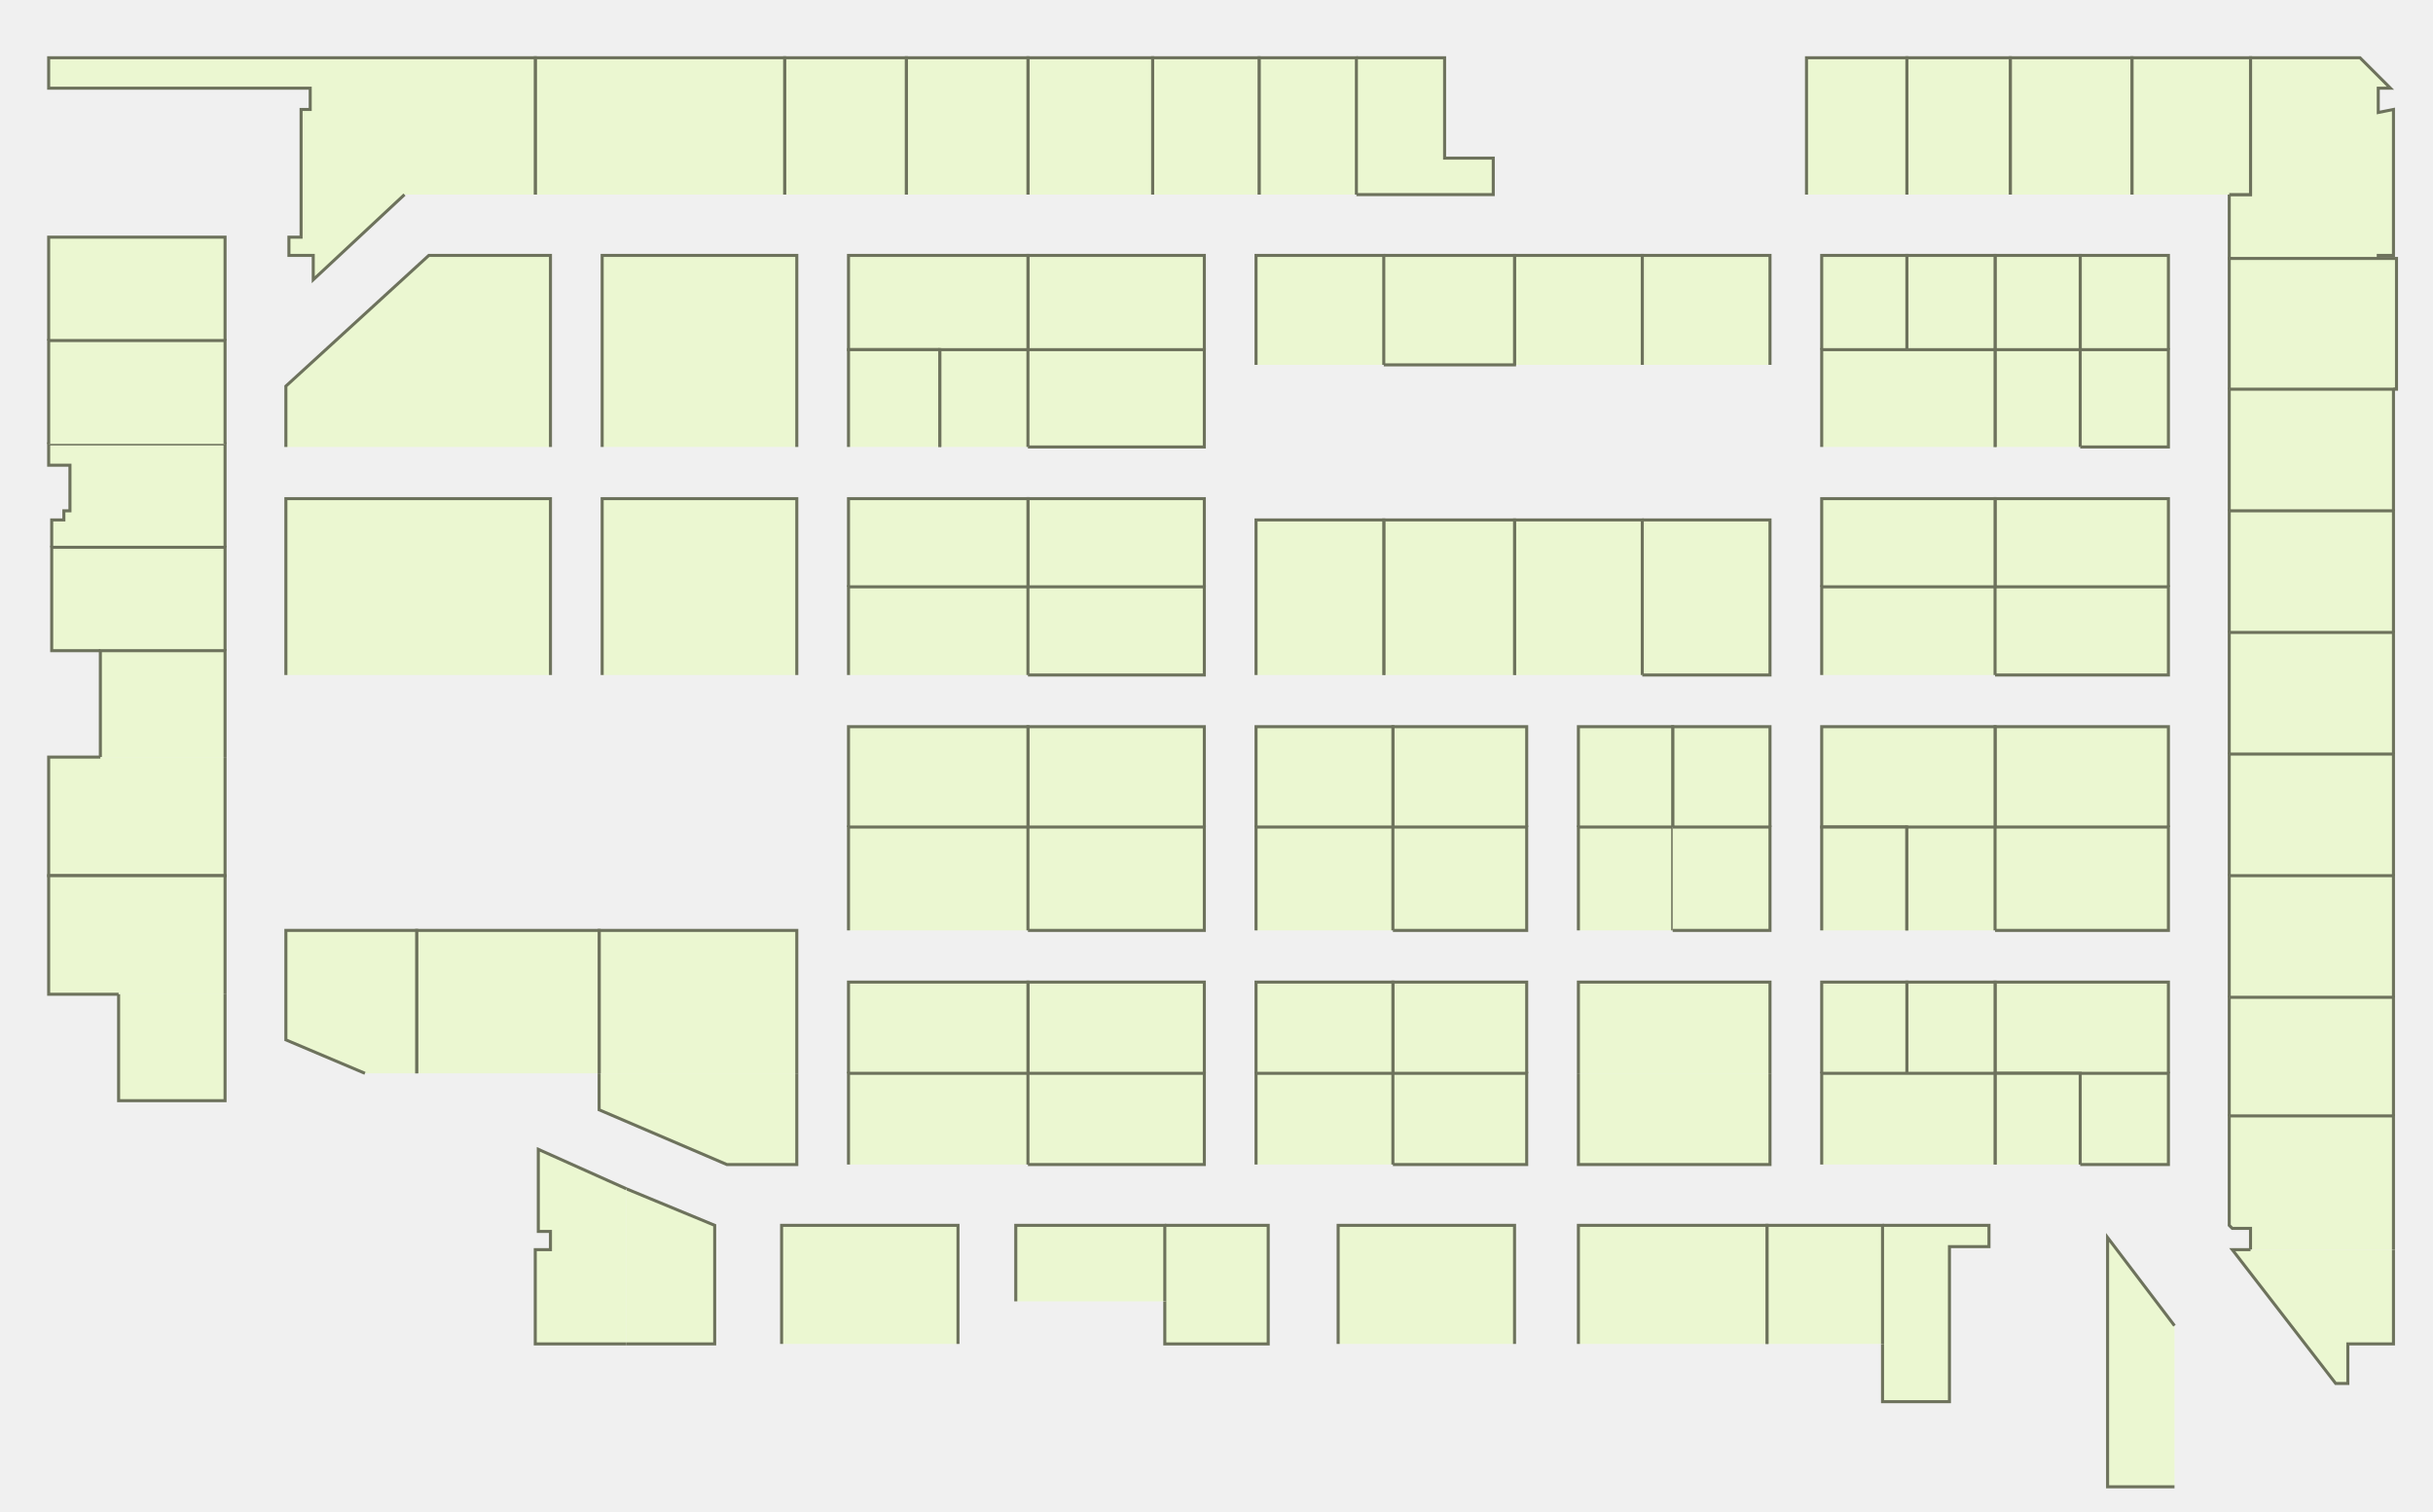
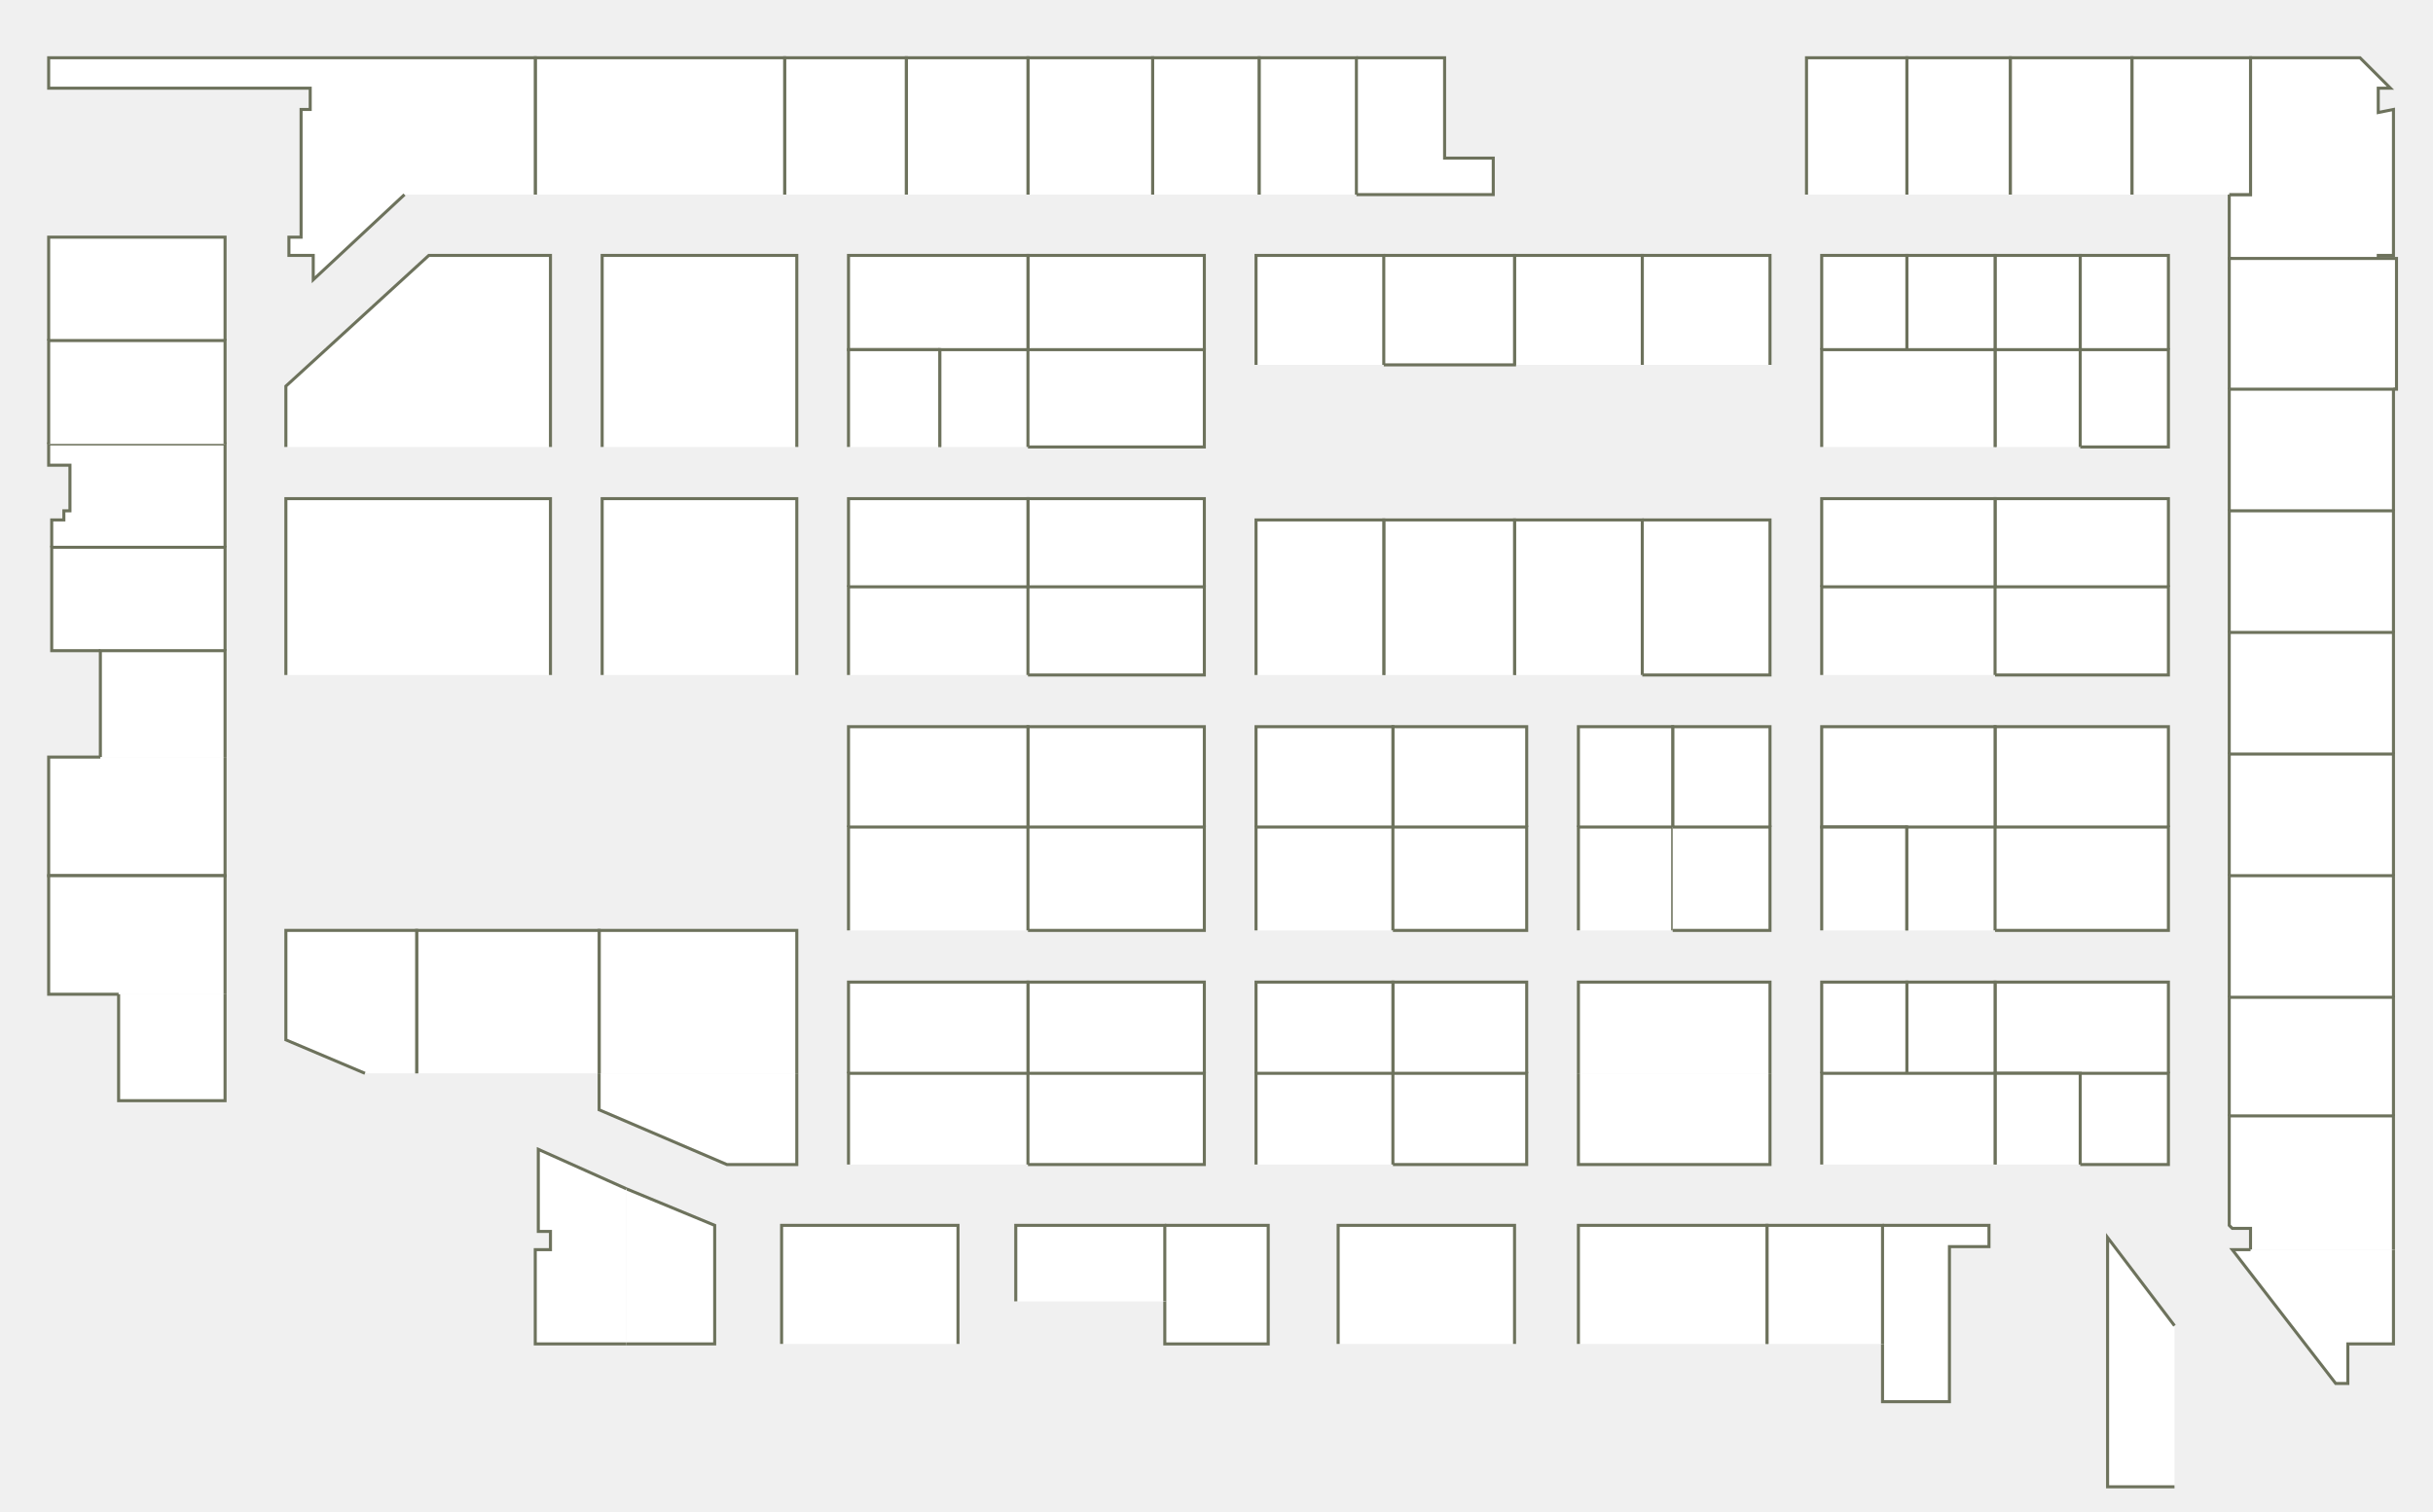
<svg xmlns="http://www.w3.org/2000/svg" baseProfile="full" height="497" version="1.1" width="800">
  <defs />
  <g id="3A01" stroke="red">
-     <polyline fill="#ebf7d1" points="734,85 733,85 733,64 740,64 740,19 776,19 786,29 782,29 782,37 787,36 787,84 782,84 782,85" stroke="#6d725c" />
+     <polyline fill="#FFFFFF" points="734,85 733,85 733,64 740,64 740,19 776,19 786,29 782,29 782,37 787,36 787,84 782,84 782,85" stroke="#6d725c" />
  </g>
  <g id="3A03" stroke="red">
-     <polyline fill="#ebf7d1" points="701,64 701,19 740,19 740,64 733,64" stroke="#6d725c" />
+     <polyline fill="#FFFFFF" points="701,64 701,19 740,19 740,64 733,64" stroke="#6d725c" />
  </g>
  <g id="3A04" stroke="red">
-     <polyline fill="#ebf7d1" points="733,128 733,85 734,85 782,85 788,85 788,128 787,128" stroke="#6d725c" />
+     <polyline fill="#FFFFFF" points="733,128 733,85 734,85 782,85 788,85 788,128 787,128" stroke="#6d725c" />
  </g>
  <g id="3A05" stroke="red">
-     <polyline fill="#ebf7d1" points="661,64 661,19 701,19 701,64" stroke="#6d725c" />
+     <polyline fill="#FFFFFF" points="661,64 661,19 701,19 701,64" stroke="#6d725c" />
  </g>
  <g id="3A06A" stroke="red">
-     <polyline fill="#ebf7d1" points="684,115 684,84 713,84 713,115" stroke="#6d725c" />
+     <polyline fill="#FFFFFF" points="684,115 684,84 713,84 713,115" stroke="#6d725c" />
  </g>
  <g id="3A06B" stroke="red">
-     <polyline fill="#ebf7d1" points="656,115 656,84 684,84 684,115" stroke="#6d725c" />
+     <polyline fill="#FFFFFF" points="656,115 656,84 684,84 684,115" stroke="#6d725c" />
  </g>
  <g id="3A07" stroke="red">
-     <polyline fill="#ebf7d1" points="627,64 627,19 661,19 661,64" stroke="#6d725c" />
+     <polyline fill="#FFFFFF" points="627,64 627,19 661,19 661,64" stroke="#6d725c" />
  </g>
  <g id="3A08A" stroke="red">
-     <polyline fill="#ebf7d1" points="627,115 627,84 656,84 656,115" stroke="#6d725c" />
+     <polyline fill="#FFFFFF" points="627,115 627,84 656,84 656,115" stroke="#6d725c" />
  </g>
  <g id="3A08B" stroke="red">
-     <polyline fill="#ebf7d1" points="599,115 599,84 627,84 627,115" stroke="#6d725c" />
+     <polyline fill="#FFFFFF" points="599,115 599,84 627,84 627,115" stroke="#6d725c" />
  </g>
  <g id="3A09" stroke="red">
-     <polyline fill="#ebf7d1" points="594,64 594,19 627,19 627,64" stroke="#6d725c" />
+     <polyline fill="#FFFFFF" points="594,64 594,19 627,19 627,64" stroke="#6d725c" />
  </g>
  <g id="3A10" stroke="red">
-     <polyline fill="#ebf7d1" points="540,120 540,84 582,84 582,120" stroke="#6d725c" />
+     <polyline fill="#FFFFFF" points="540,120 540,84 582,84 582,120" stroke="#6d725c" />
  </g>
  <g id="3A11" stroke="red">
-     <polyline fill="#ebf7d1" points="446,19 475,19 475,52 491,52 491,64 446,64" stroke="#6d725c" />
+     <polyline fill="#FFFFFF" points="446,19 475,19 475,52 491,52 491,64 446,64" stroke="#6d725c" />
  </g>
  <g id="3A12" stroke="red">
-     <polyline fill="#ebf7d1" points="498,120 498,84 540,84 540,120" stroke="#6d725c" />
+     <polyline fill="#FFFFFF" points="498,120 498,84 540,84 540,120" stroke="#6d725c" />
  </g>
  <g id="3A13" stroke="red">
-     <polyline fill="#ebf7d1" points="414,64 414,19 446,19 446,64" stroke="#6d725c" />
+     <polyline fill="#FFFFFF" points="414,64 414,19 446,19 446,64" stroke="#6d725c" />
  </g>
  <g id="3A14" stroke="red">
-     <polyline fill="#ebf7d1" points="455,84 455,84 498,84 498,120 455,120" stroke="#6d725c" />
+     <polyline fill="#FFFFFF" points="455,84 455,84 498,84 498,120 455,120" stroke="#6d725c" />
  </g>
  <g id="3A15" stroke="red">
-     <polyline fill="#ebf7d1" points="379,64 379,19 414,19 414,64" stroke="#6d725c" />
+     <polyline fill="#FFFFFF" points="379,64 379,19 414,19 414,64" stroke="#6d725c" />
  </g>
  <g id="3A16" stroke="red">
-     <polyline fill="#ebf7d1" points="413,120 413,84 455,84 455,120" stroke="#6d725c" />
+     <polyline fill="#FFFFFF" points="413,120 413,84 455,84 455,120" stroke="#6d725c" />
  </g>
  <g id="3A17" stroke="red">
-     <polyline fill="#ebf7d1" points="338,64 338,19 379,19 379,64" stroke="#6d725c" />
+     <polyline fill="#FFFFFF" points="338,64 338,19 379,19 379,64" stroke="#6d725c" />
  </g>
  <g id="3A18" stroke="red">
-     <polyline fill="#ebf7d1" points="338,115 338,84 396,84 396,115" stroke="#6d725c" />
+     <polyline fill="#FFFFFF" points="338,115 338,84 396,84 396,115" stroke="#6d725c" />
  </g>
  <g id="3A19" stroke="red">
-     <polyline fill="#ebf7d1" points="298,64 298,19 338,19 338,64" stroke="#6d725c" />
+     <polyline fill="#FFFFFF" points="298,64 298,19 338,19 338,64" stroke="#6d725c" />
  </g>
  <g id="3A20" stroke="red">
-     <polyline fill="#ebf7d1" points="309,115 279,115 279,84 338,84 338,115" stroke="#6d725c" />
+     <polyline fill="#FFFFFF" points="309,115 279,115 279,84 338,84 338,115" stroke="#6d725c" />
  </g>
  <g id="3A21" stroke="red">
-     <polyline fill="#ebf7d1" points="198,222 198,164 262,164 262,222" stroke="#6d725c" />
+     <polyline fill="#FFFFFF" points="198,222 198,164 262,164 262,222" stroke="#6d725c" />
  </g>
  <g id="3A22" stroke="red">
-     <polyline fill="#ebf7d1" points="198,147 198,84 262,84 262,147" stroke="#6d725c" />
+     <polyline fill="#FFFFFF" points="198,147 198,84 262,84 262,147" stroke="#6d725c" />
  </g>
  <g id="3A23" stroke="red">
-     <polyline fill="#ebf7d1" points="258,64 258,19 298,19 298,64" stroke="#6d725c" />
+     <polyline fill="#FFFFFF" points="258,64 258,19 298,19 298,64" stroke="#6d725c" />
  </g>
  <g id="3A25" stroke="red">
-     <polyline fill="#ebf7d1" points="176,64 176,19 258,19 258,64" stroke="#6d725c" />
+     <polyline fill="#FFFFFF" points="176,64 176,19 258,19 258,64" stroke="#6d725c" />
  </g>
  <g id="3A26" stroke="red">
-     <polyline fill="#ebf7d1" points="94,147 94,127 141,84 181,84 181,147" stroke="#6d725c" />
+     <polyline fill="#FFFFFF" points="94,147 94,127 141,84 181,84 181,147" stroke="#6d725c" />
  </g>
  <g id="3A27" stroke="red">
-     <polyline fill="#ebf7d1" points="133,64 103,92 103,84 95,84 95,78 99,78 99,36 102,36 102,29 16,29 16,19 176,19 176,64" stroke="#6d725c" />
+     <polyline fill="#FFFFFF" points="133,64 103,92 103,84 95,84 95,78 99,78 99,36 102,36 102,29 16,29 16,19 176,19 176,64" stroke="#6d725c" />
  </g>
  <g id="3A28" stroke="red">
-     <polyline fill="#ebf7d1" points="16,112 16,78 74,78 74,112" stroke="#6d725c" />
+     <polyline fill="#FFFFFF" points="16,112 16,78 74,78 74,112" stroke="#6d725c" />
  </g>
  <g id="3B01" stroke="red">
-     <polyline fill="#ebf7d1" points="733,168 733,168 733,128 787,128 787,168" stroke="#6d725c" />
+     <polyline fill="#FFFFFF" points="733,168 733,168 733,128 787,128 787,168" stroke="#6d725c" />
  </g>
  <g id="3B02" stroke="red">
-     <polyline fill="#ebf7d1" points="733,208 733,168 787,168 787,208" stroke="#6d725c" />
+     <polyline fill="#FFFFFF" points="733,208 733,168 787,168 787,208" stroke="#6d725c" />
  </g>
  <g id="3B03A" stroke="red">
-     <polyline fill="#ebf7d1" points="684,115 713,115 713,147 684,147" stroke="#6d725c" />
+     <polyline fill="#FFFFFF" points="684,115 713,115 713,147 684,147" stroke="#6d725c" />
  </g>
  <g id="3B03B" stroke="red">
-     <polyline fill="#ebf7d1" points="656,147 656,115 684,115 684,147" stroke="#6d725c" />
+     <polyline fill="#FFFFFF" points="656,147 656,115 684,115 684,147" stroke="#6d725c" />
  </g>
  <g id="3B04" stroke="red">
-     <polyline fill="#ebf7d1" points="656,193 656,164 713,164 713,193" stroke="#6d725c" />
+     <polyline fill="#FFFFFF" points="656,193 656,164 713,164 713,193" stroke="#6d725c" />
  </g>
  <g id="3B05" stroke="red">
-     <polyline fill="#ebf7d1" points="599,147 599,115 627,115 656,115 656,147" stroke="#6d725c" />
+     <polyline fill="#FFFFFF" points="599,147 599,115 627,115 656,115 656,147" stroke="#6d725c" />
  </g>
  <g id="3B06" stroke="red">
-     <polyline fill="#ebf7d1" points="599,193 599,164 656,164 656,193" stroke="#6d725c" />
+     <polyline fill="#FFFFFF" points="599,193 599,164 656,164 656,193" stroke="#6d725c" />
  </g>
  <g id="3B07" stroke="red">
-     <polyline fill="#ebf7d1" points="338,115 396,115 396,147 338,147" stroke="#6d725c" />
+     <polyline fill="#FFFFFF" points="338,115 396,115 396,147 338,147" stroke="#6d725c" />
  </g>
  <g id="3B08" stroke="red">
-     <polyline fill="#ebf7d1" points="338,193 338,164 396,164 396,193" stroke="#6d725c" />
+     <polyline fill="#FFFFFF" points="338,193 338,164 396,164 396,193" stroke="#6d725c" />
  </g>
  <g id="3B09A" stroke="red">
-     <polyline fill="#ebf7d1" points="309,147 309,115 338,115 338,147" stroke="#6d725c" />
+     <polyline fill="#FFFFFF" points="309,147 309,115 338,115 338,147" stroke="#6d725c" />
  </g>
  <g id="3B09B" stroke="red">
-     <polyline fill="#ebf7d1" points="279,147 279,115 309,115 309,147" stroke="#6d725c" />
+     <polyline fill="#FFFFFF" points="279,147 279,115 309,115 309,147" stroke="#6d725c" />
  </g>
  <g id="3B10" stroke="red">
-     <polyline fill="#ebf7d1" points="279,193 279,164 338,164 338,193" stroke="#6d725c" />
+     <polyline fill="#FFFFFF" points="279,193 279,164 338,164 338,193" stroke="#6d725c" />
  </g>
  <g id="3B16" stroke="red">
-     <polyline fill="#ebf7d1" points="17,180 17,171 21,171 21,168 23,168 23,153 16,153 16,146 74,146 74,180" stroke="#6d725c" />
+     <polyline fill="#FFFFFF" points="17,180 17,171 21,171 21,168 23,168 23,153 16,153 16,146 74,146 74,180" stroke="#6d725c" />
  </g>
  <g id="3B19" stroke="red">
-     <polyline fill="#ebf7d1" points="16,146 16,112 74,112 74,146" stroke="#6d725c" />
+     <polyline fill="#FFFFFF" points="16,146 16,112 74,112 74,146" stroke="#6d725c" />
  </g>
  <g id="3C01" stroke="red">
-     <polyline fill="#ebf7d1" points="733,248 733,208 787,208 787,248" stroke="#6d725c" />
+     <polyline fill="#FFFFFF" points="733,248 733,208 787,208 787,248" stroke="#6d725c" />
  </g>
  <g id="3C02" stroke="red">
-     <polyline fill="#ebf7d1" points="733,288 733,248 733,248 787,248 787,288" stroke="#6d725c" />
+     <polyline fill="#FFFFFF" points="733,288 733,248 733,248 787,248 787,288" stroke="#6d725c" />
  </g>
  <g id="3C03" stroke="red">
-     <polyline fill="#ebf7d1" points="656,193 713,193 713,222 656,222" stroke="#6d725c" />
+     <polyline fill="#FFFFFF" points="656,193 713,193 713,222 656,222" stroke="#6d725c" />
  </g>
  <g id="3C04" stroke="red">
-     <polyline fill="#ebf7d1" points="656,272 656,239 713,239 713,272" stroke="#6d725c" />
+     <polyline fill="#FFFFFF" points="656,272 656,239 713,239 713,272" stroke="#6d725c" />
  </g>
  <g id="3C05" stroke="red">
-     <polyline fill="#ebf7d1" points="599,222 599,193 656,193 656,222" stroke="#6d725c" />
+     <polyline fill="#FFFFFF" points="599,222 599,193 656,193 656,222" stroke="#6d725c" />
  </g>
  <g id="3C06" stroke="red">
-     <polyline fill="#ebf7d1" points="627,272 599,272 599,239 656,239 656,272" stroke="#6d725c" />
+     <polyline fill="#FFFFFF" points="627,272 599,272 599,239 656,239 656,272" stroke="#6d725c" />
  </g>
  <g id="3C07" stroke="red">
-     <polyline fill="#ebf7d1" points="540,171 582,171 582,222 540,222" stroke="#6d725c" />
+     <polyline fill="#FFFFFF" points="540,171 582,171 582,222 540,222" stroke="#6d725c" />
  </g>
  <g id="3C08A" stroke="red">
-     <polyline fill="#ebf7d1" points="550,272 550,239 582,239 582,272" stroke="#6d725c" />
+     <polyline fill="#FFFFFF" points="550,272 550,239 582,239 582,272" stroke="#6d725c" />
  </g>
  <g id="3C08B" stroke="red">
-     <polyline fill="#ebf7d1" points="519,272 519,239 550,239 550,272" stroke="#6d725c" />
+     <polyline fill="#FFFFFF" points="519,272 519,239 550,239 550,272" stroke="#6d725c" />
  </g>
  <g id="3C09" stroke="red">
-     <polyline fill="#ebf7d1" points="498,222 498,171 540,171 540,222" stroke="#6d725c" />
+     <polyline fill="#FFFFFF" points="498,222 498,171 540,171 540,222" stroke="#6d725c" />
  </g>
  <g id="3C10" stroke="red">
-     <polyline fill="#ebf7d1" points="458,272 458,239 502,239 502,272" stroke="#6d725c" />
+     <polyline fill="#FFFFFF" points="458,272 458,239 502,239 502,272" stroke="#6d725c" />
  </g>
  <g id="3C11" stroke="red">
-     <polyline fill="#ebf7d1" points="455,222 455,171 498,171 498,222" stroke="#6d725c" />
+     <polyline fill="#FFFFFF" points="455,222 455,171 498,171 498,222" stroke="#6d725c" />
  </g>
  <g id="3C12" stroke="red">
-     <polyline fill="#ebf7d1" points="413,272 413,239 458,239 458,272" stroke="#6d725c" />
+     <polyline fill="#FFFFFF" points="413,272 413,239 458,239 458,272" stroke="#6d725c" />
  </g>
  <g id="3C13" stroke="red">
-     <polyline fill="#ebf7d1" points="413,222 413,171 455,171 455,222" stroke="#6d725c" />
+     <polyline fill="#FFFFFF" points="413,222 413,171 455,171 455,222" stroke="#6d725c" />
  </g>
  <g id="3C14" stroke="red">
-     <polyline fill="#ebf7d1" points="338,272 338,239 396,239 396,272" stroke="#6d725c" />
+     <polyline fill="#FFFFFF" points="338,272 338,239 396,239 396,272" stroke="#6d725c" />
  </g>
  <g id="3C15" stroke="red">
-     <polyline fill="#ebf7d1" points="338,193 396,193 396,222 338,222" stroke="#6d725c" />
+     <polyline fill="#FFFFFF" points="338,193 396,193 396,222 338,222" stroke="#6d725c" />
  </g>
  <g id="3C16" stroke="red">
-     <polyline fill="#ebf7d1" points="279,272 279,239 338,239 338,272" stroke="#6d725c" />
+     <polyline fill="#FFFFFF" points="279,272 279,239 338,239 338,272" stroke="#6d725c" />
  </g>
  <g id="3C17" stroke="red">
-     <polyline fill="#ebf7d1" points="279,222 279,193 338,193 338,222" stroke="#6d725c" />
+     <polyline fill="#FFFFFF" points="279,222 279,193 338,193 338,222" stroke="#6d725c" />
  </g>
  <g id="3C25" stroke="red">
-     <polyline fill="#ebf7d1" points="94,222 94,164 181,164 181,222" stroke="#6d725c" />
+     <polyline fill="#FFFFFF" points="94,222 94,164 181,164 181,222" stroke="#6d725c" />
  </g>
  <g id="3C27" stroke="red">
-     <polyline fill="#ebf7d1" points="33,214 33,214 17,214 17,180 74,180 74,214" stroke="#6d725c" />
+     <polyline fill="#FFFFFF" points="33,214 33,214 17,214 17,180 74,180 74,214" stroke="#6d725c" />
  </g>
  <g id="3C28" stroke="red">
-     <polyline fill="#ebf7d1" points="33,249 33,214 74,214 74,249" stroke="#6d725c" />
+     <polyline fill="#FFFFFF" points="33,249 33,214 74,214 74,249" stroke="#6d725c" />
  </g>
  <g id="3C30" stroke="red">
-     <polyline fill="#ebf7d1" points="74,249 74,288 16,288 16,249 33,249" stroke="#6d725c" />
+     <polyline fill="#FFFFFF" points="74,249 74,288 16,288 16,249 33,249" stroke="#6d725c" />
  </g>
  <g id="3D01" stroke="red">
-     <polyline fill="#ebf7d1" points="733,328 733,288 787,288 787,328" stroke="#6d725c" />
+     <polyline fill="#FFFFFF" points="733,328 733,288 787,288 787,328" stroke="#6d725c" />
  </g>
  <g id="3D02" stroke="red">
-     <polyline fill="#ebf7d1" points="733,367 733,328 787,328 787,367" stroke="#6d725c" />
+     <polyline fill="#FFFFFF" points="733,367 733,328 787,328 787,367" stroke="#6d725c" />
  </g>
  <g id="3D03" stroke="red">
-     <polyline fill="#ebf7d1" points="656,272 713,272 713,306 656,306" stroke="#6d725c" />
+     <polyline fill="#FFFFFF" points="656,272 713,272 713,306 656,306" stroke="#6d725c" />
  </g>
  <g id="3D04" stroke="red">
-     <polyline fill="#ebf7d1" points="684,353 656,353 656,323 713,323 713,353" stroke="#6d725c" />
+     <polyline fill="#FFFFFF" points="684,353 656,353 656,323 713,323 713,353" stroke="#6d725c" />
  </g>
  <g id="3D05A" stroke="red">
-     <polyline fill="#ebf7d1" points="599,306 599,272 627,272 627,306" stroke="#6d725c" />
+     <polyline fill="#FFFFFF" points="599,306 599,272 627,272 627,306" stroke="#6d725c" />
  </g>
  <g id="3D05B" stroke="red">
-     <polyline fill="#ebf7d1" points="627,306 627,272 656,272 656,306" stroke="#6d725c" />
+     <polyline fill="#FFFFFF" points="627,306 627,272 656,272 656,306" stroke="#6d725c" />
  </g>
  <g id="3D06A" stroke="red">
-     <polyline fill="#ebf7d1" points="627,353 627,323 656,323 656,353" stroke="#6d725c" />
+     <polyline fill="#FFFFFF" points="627,353 627,323 656,323 656,353" stroke="#6d725c" />
  </g>
  <g id="3D06B" stroke="red">
-     <polyline fill="#ebf7d1" points="599,353 599,323 627,323 627,353" stroke="#6d725c" />
+     <polyline fill="#FFFFFF" points="599,353 599,323 627,323 627,353" stroke="#6d725c" />
  </g>
  <g id="3D07A" stroke="red">
-     <polyline fill="#ebf7d1" points="519,306 519,272 550,272 550,306" stroke="#6d725c" />
+     <polyline fill="#FFFFFF" points="519,306 519,272 550,272 550,306" stroke="#6d725c" />
  </g>
  <g id="3D07B" stroke="red">
-     <polyline fill="#ebf7d1" points="550,272 582,272 582,306 550,306" stroke="#6d725c" />
+     <polyline fill="#FFFFFF" points="550,272 582,272 582,306 550,306" stroke="#6d725c" />
  </g>
  <g id="3D08" stroke="red">
-     <polyline fill="#ebf7d1" points="519,353 519,323 582,323 582,353" stroke="#6d725c" />
+     <polyline fill="#FFFFFF" points="519,353 519,323 582,323 582,353" stroke="#6d725c" />
  </g>
  <g id="3D09" stroke="red">
-     <polyline fill="#ebf7d1" points="458,272 502,272 502,306 458,306" stroke="#6d725c" />
+     <polyline fill="#FFFFFF" points="458,272 502,272 502,306 458,306" stroke="#6d725c" />
  </g>
  <g id="3D10" stroke="red">
-     <polyline fill="#ebf7d1" points="458,353 458,323 502,323 502,353" stroke="#6d725c" />
+     <polyline fill="#FFFFFF" points="458,353 458,323 502,323 502,353" stroke="#6d725c" />
  </g>
  <g id="3D11" stroke="red">
-     <polyline fill="#ebf7d1" points="413,306 413,272 458,272 458,306" stroke="#6d725c" />
+     <polyline fill="#FFFFFF" points="413,306 413,272 458,272 458,306" stroke="#6d725c" />
  </g>
  <g id="3D12" stroke="red">
-     <polyline fill="#ebf7d1" points="413,353 413,323 458,323 458,353" stroke="#6d725c" />
+     <polyline fill="#FFFFFF" points="413,353 413,323 458,323 458,353" stroke="#6d725c" />
  </g>
  <g id="3D13" stroke="red">
-     <polyline fill="#ebf7d1" points="338,272 396,272 396,306 338,306" stroke="#6d725c" />
+     <polyline fill="#FFFFFF" points="338,272 396,272 396,306 338,306" stroke="#6d725c" />
  </g>
  <g id="3D14" stroke="red">
-     <polyline fill="#ebf7d1" points="338,353 338,323 396,323 396,353" stroke="#6d725c" />
+     <polyline fill="#FFFFFF" points="338,353 338,323 396,323 396,353" stroke="#6d725c" />
  </g>
  <g id="3D15" stroke="red">
-     <polyline fill="#ebf7d1" points="279,306 279,272 338,272 338,306" stroke="#6d725c" />
+     <polyline fill="#FFFFFF" points="279,306 279,272 338,272 338,306" stroke="#6d725c" />
  </g>
  <g id="3D16" stroke="red">
-     <polyline fill="#ebf7d1" points="279,353 279,323 338,323 338,353" stroke="#6d725c" />
+     <polyline fill="#FFFFFF" points="279,353 279,323 338,323 338,353" stroke="#6d725c" />
  </g>
  <g id="3D18" stroke="red">
-     <polyline fill="#ebf7d1" points="197,353 197,306 262,306 262,353" stroke="#6d725c" />
+     <polyline fill="#FFFFFF" points="197,353 197,306 262,306 262,353" stroke="#6d725c" />
  </g>
  <g id="3D20" stroke="red">
-     <polyline fill="#ebf7d1" points="137,353 137,323 137,306 197,306 197,353" stroke="#6d725c" />
+     <polyline fill="#FFFFFF" points="137,353 137,323 137,306 197,306 197,353" stroke="#6d725c" />
  </g>
  <g id="3D21" stroke="red">
-     <polyline fill="#ebf7d1" points="39,327 16,327 16,288 74,288 74,327" stroke="#6d725c" />
+     <polyline fill="#FFFFFF" points="39,327 16,327 16,288 74,288 74,327" stroke="#6d725c" />
  </g>
  <g id="3D22" stroke="red">
-     <polyline fill="#ebf7d1" points="120,353 94,342 94,306 137,306 137,323 137,353" stroke="#6d725c" />
+     <polyline fill="#FFFFFF" points="120,353 94,342 94,306 137,306 137,323 137,353" stroke="#6d725c" />
  </g>
  <g id="3D24" stroke="red">
-     <polyline fill="#ebf7d1" points="74,327 74,362 39,362 39,327" stroke="#6d725c" />
+     <polyline fill="#FFFFFF" points="74,327 74,362 39,362 39,327" stroke="#6d725c" />
  </g>
  <g id="3E01" stroke="red">
-     <polyline fill="#ebf7d1" points="740,411 740,404 734,404 733,403 733,367 787,367 787,411" stroke="#6d725c" />
+     <polyline fill="#FFFFFF" points="740,411 740,404 734,404 733,403 733,367 787,367 787,411" stroke="#6d725c" />
  </g>
  <g id="3E02" stroke="red">
-     <polyline fill="#ebf7d1" points="787,411 787,442 772,442 772,455 768,455 734,411 740,411" stroke="#6d725c" />
+     <polyline fill="#FFFFFF" points="787,411 787,442 772,442 772,455 768,455 734,411 740,411" stroke="#6d725c" />
  </g>
  <g id="3E03A" stroke="red">
-     <polyline fill="#ebf7d1" points="684,353 713,353 713,383 684,383" stroke="#6d725c" />
+     <polyline fill="#FFFFFF" points="684,353 713,353 713,383 684,383" stroke="#6d725c" />
  </g>
  <g id="3E03B" stroke="red">
-     <polyline fill="#ebf7d1" points="656,383 656,353 684,353 684,383" stroke="#6d725c" />
+     <polyline fill="#FFFFFF" points="656,383 656,353 684,353 684,383" stroke="#6d725c" />
  </g>
  <g id="3E04" stroke="red">
-     <polyline fill="#ebf7d1" points="715,489 693,489 693,407 715,436" stroke="#6d725c" />
+     <polyline fill="#FFFFFF" points="715,489 693,489 693,407 715,436" stroke="#6d725c" />
  </g>
  <g id="3E06" stroke="red">
-     <polyline fill="#ebf7d1" points="619,403 654,403 654,410 641,410 641,461 619,461 619,442" stroke="#6d725c" />
+     <polyline fill="#FFFFFF" points="619,403 654,403 654,410 641,410 641,461 619,461 619,442" stroke="#6d725c" />
  </g>
  <g id="3E07" stroke="red">
-     <polyline fill="#ebf7d1" points="599,383 599,353 627,353 656,353 656,383" stroke="#6d725c" />
+     <polyline fill="#FFFFFF" points="599,383 599,353 627,353 656,353 656,383" stroke="#6d725c" />
  </g>
  <g id="3E08" stroke="red">
-     <polyline fill="#ebf7d1" points="581,442 581,403 619,403 619,442" stroke="#6d725c" />
+     <polyline fill="#FFFFFF" points="581,442 581,403 619,403 619,442" stroke="#6d725c" />
  </g>
  <g id="3E09" stroke="red">
-     <polyline fill="#ebf7d1" points="582,353 582,383 519,383 519,353" stroke="#6d725c" />
+     <polyline fill="#FFFFFF" points="582,353 582,383 519,383 519,353" stroke="#6d725c" />
  </g>
  <g id="3E10" stroke="red">
-     <polyline fill="#ebf7d1" points="519,442 519,403 581,403 581,442" stroke="#6d725c" />
+     <polyline fill="#FFFFFF" points="519,442 519,403 581,403 581,442" stroke="#6d725c" />
  </g>
  <g id="3E11" stroke="red">
-     <polyline fill="#ebf7d1" points="458,353 502,353 502,383 458,383" stroke="#6d725c" />
+     <polyline fill="#FFFFFF" points="458,353 502,353 502,383 458,383" stroke="#6d725c" />
  </g>
  <g id="3E12" stroke="red">
-     <polyline fill="#ebf7d1" points="440,442 440,403 498,403 498,442" stroke="#6d725c" />
+     <polyline fill="#FFFFFF" points="440,442 440,403 498,403 498,442" stroke="#6d725c" />
  </g>
  <g id="3E13" stroke="red">
-     <polyline fill="#ebf7d1" points="413,383 413,353 458,353 458,383" stroke="#6d725c" />
+     <polyline fill="#FFFFFF" points="413,383 413,353 458,353 458,383" stroke="#6d725c" />
  </g>
  <g id="3E14" stroke="red">
-     <polyline fill="#ebf7d1" points="383,403 383,403 417,403 417,442 383,442 383,428" stroke="#6d725c" />
+     <polyline fill="#FFFFFF" points="383,403 383,403 417,403 417,442 383,442 383,428" stroke="#6d725c" />
  </g>
  <g id="3E15" stroke="red">
-     <polyline fill="#ebf7d1" points="338,353 396,353 396,383 338,383" stroke="#6d725c" />
+     <polyline fill="#FFFFFF" points="338,353 396,353 396,383 338,383" stroke="#6d725c" />
  </g>
  <g id="3E16" stroke="red">
-     <polyline fill="#ebf7d1" points="334,428 334,403 383,403 383,428" stroke="#6d725c" />
+     <polyline fill="#FFFFFF" points="334,428 334,403 383,403 383,428" stroke="#6d725c" />
  </g>
  <g id="3E17" stroke="red">
-     <polyline fill="#ebf7d1" points="279,383 279,353 338,353 338,383" stroke="#6d725c" />
+     <polyline fill="#FFFFFF" points="279,383 279,353 338,353 338,383" stroke="#6d725c" />
  </g>
  <g id="3E18" stroke="red">
-     <polyline fill="#ebf7d1" points="257,442 257,403 315,403 315,442" stroke="#6d725c" />
+     <polyline fill="#FFFFFF" points="257,442 257,403 315,403 315,442" stroke="#6d725c" />
  </g>
  <g id="3E19" stroke="red">
-     <polyline fill="#ebf7d1" points="262,353 262,383 239,383 197,365 197,353" stroke="#6d725c" />
+     <polyline fill="#FFFFFF" points="262,353 262,383 239,383 197,365 197,353" stroke="#6d725c" />
  </g>
  <g id="3E20" stroke="red">
-     <polyline fill="#ebf7d1" points="206,391 235,403 235,442 206,442" stroke="#6d725c" />
+     <polyline fill="#FFFFFF" points="206,391 235,403 235,442 206,442" stroke="#6d725c" />
  </g>
  <g id="3E22" stroke="red">
-     <polyline fill="#ebf7d1" points="206,442 176,442 176,411 181,411 181,405 177,405 177,378 206,391" stroke="#6d725c" />
+     <polyline fill="#FFFFFF" points="206,442 176,442 176,411 181,411 181,405 177,405 177,378 206,391" stroke="#6d725c" />
  </g>
</svg>
